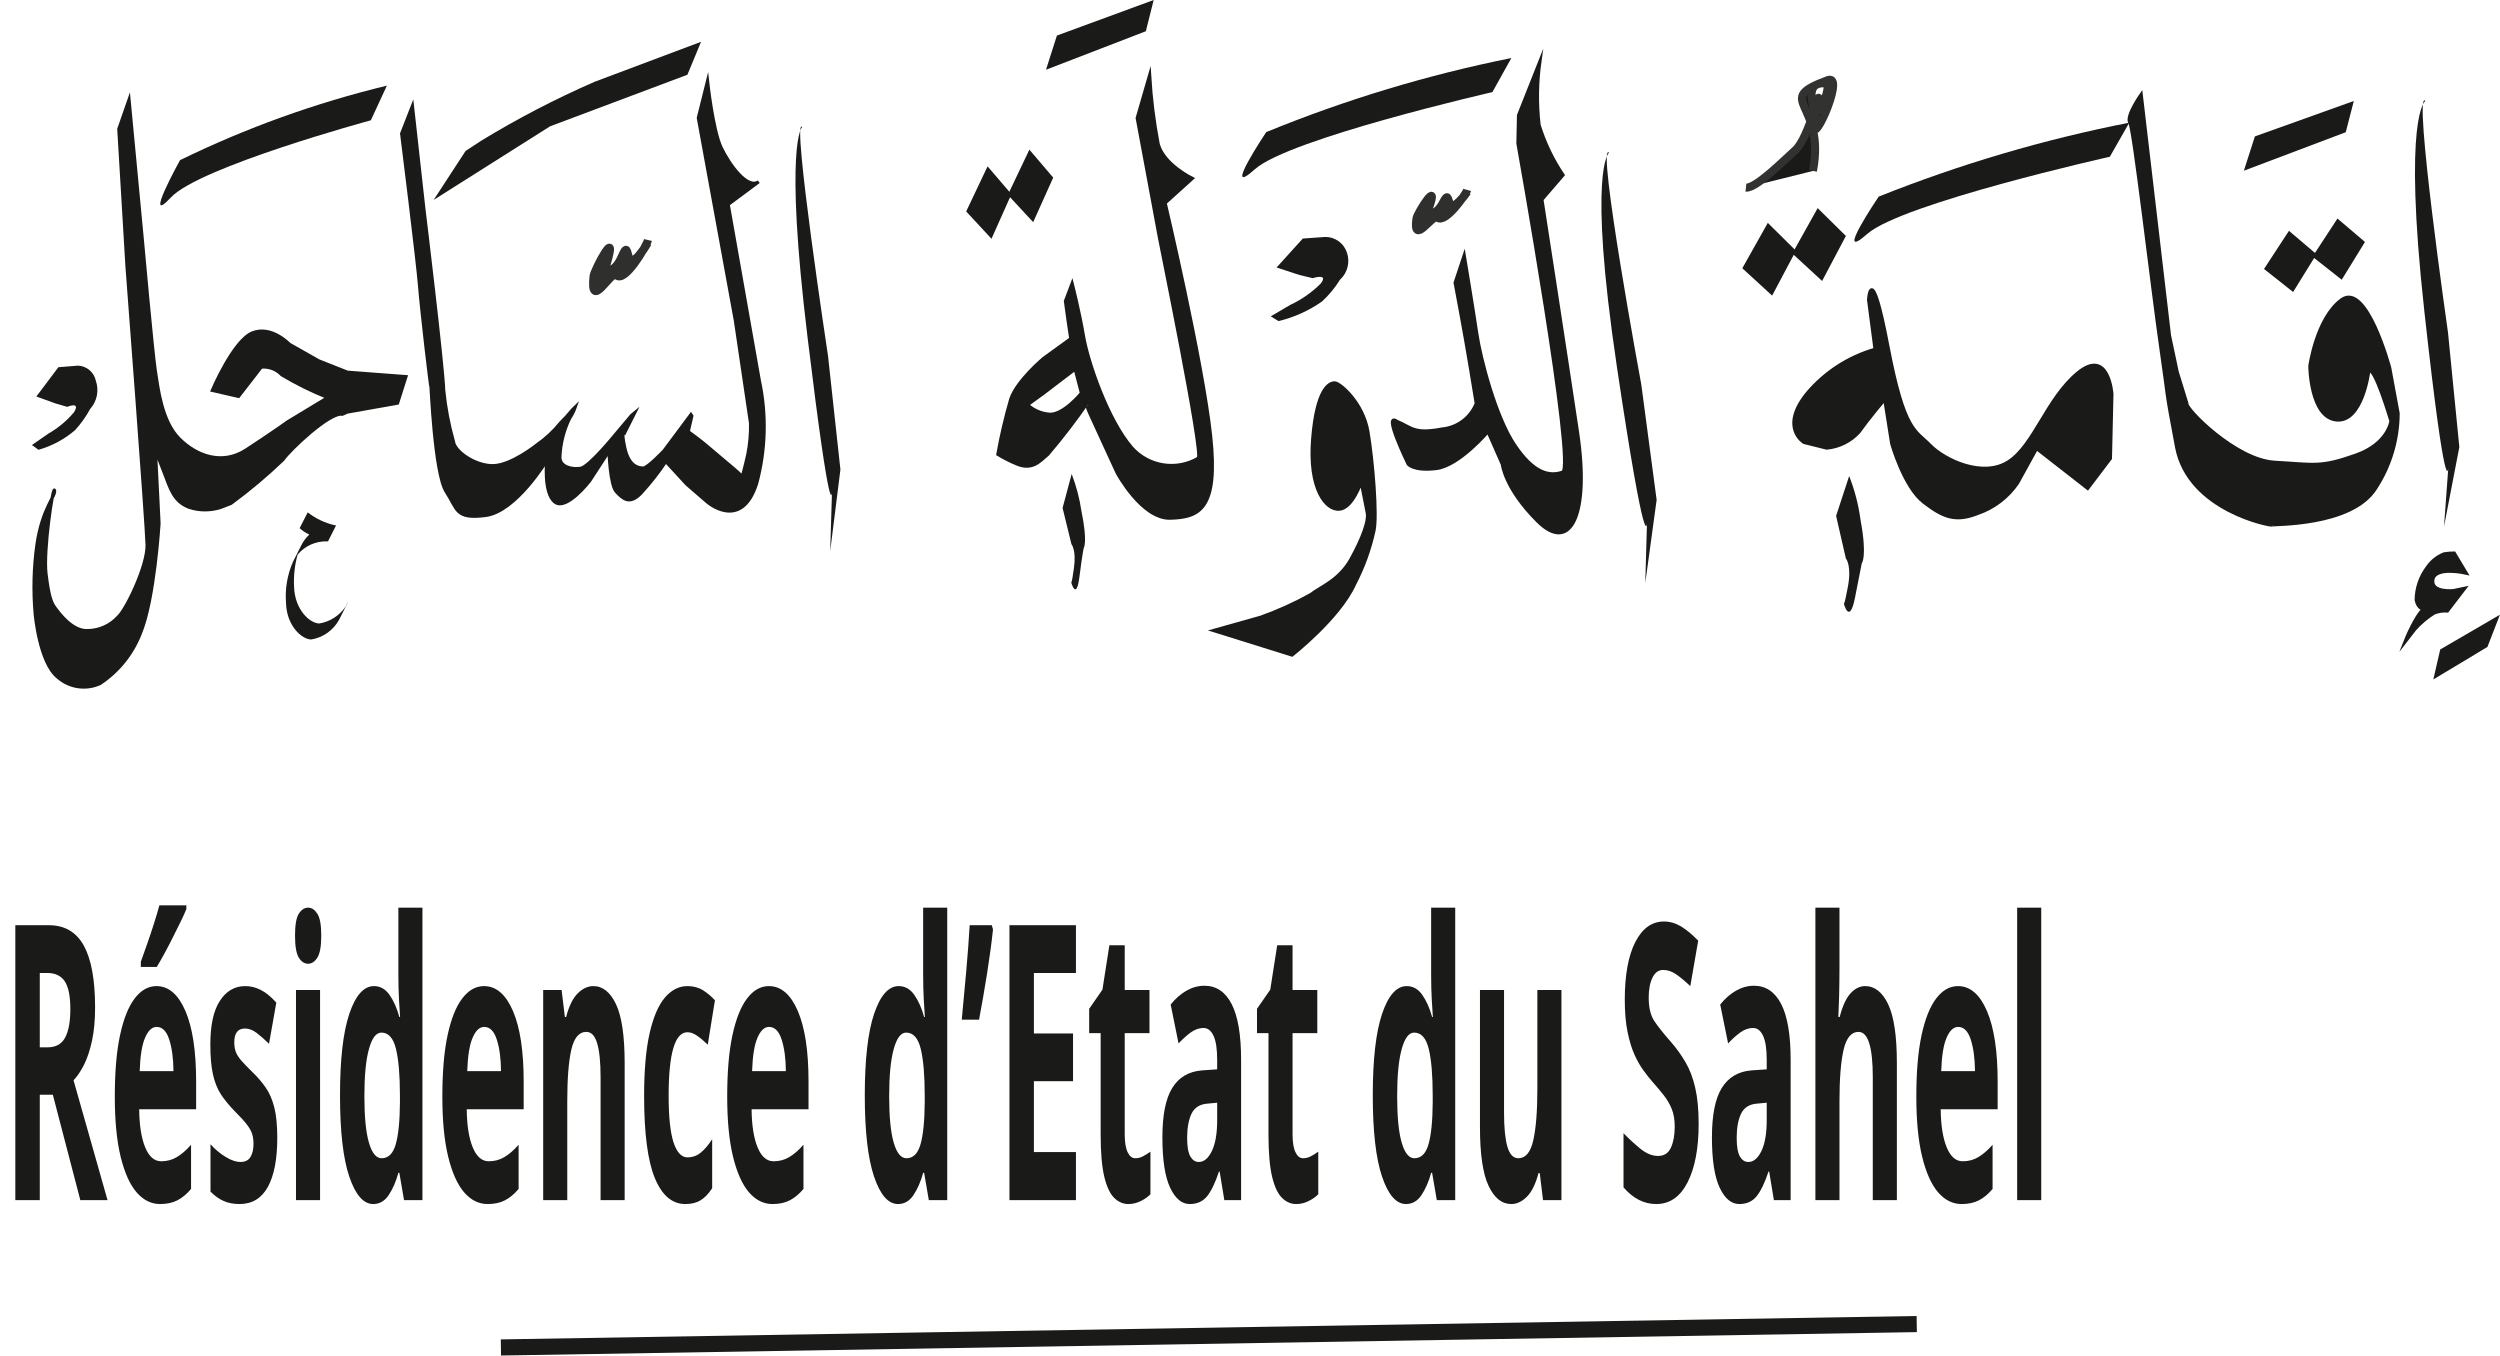
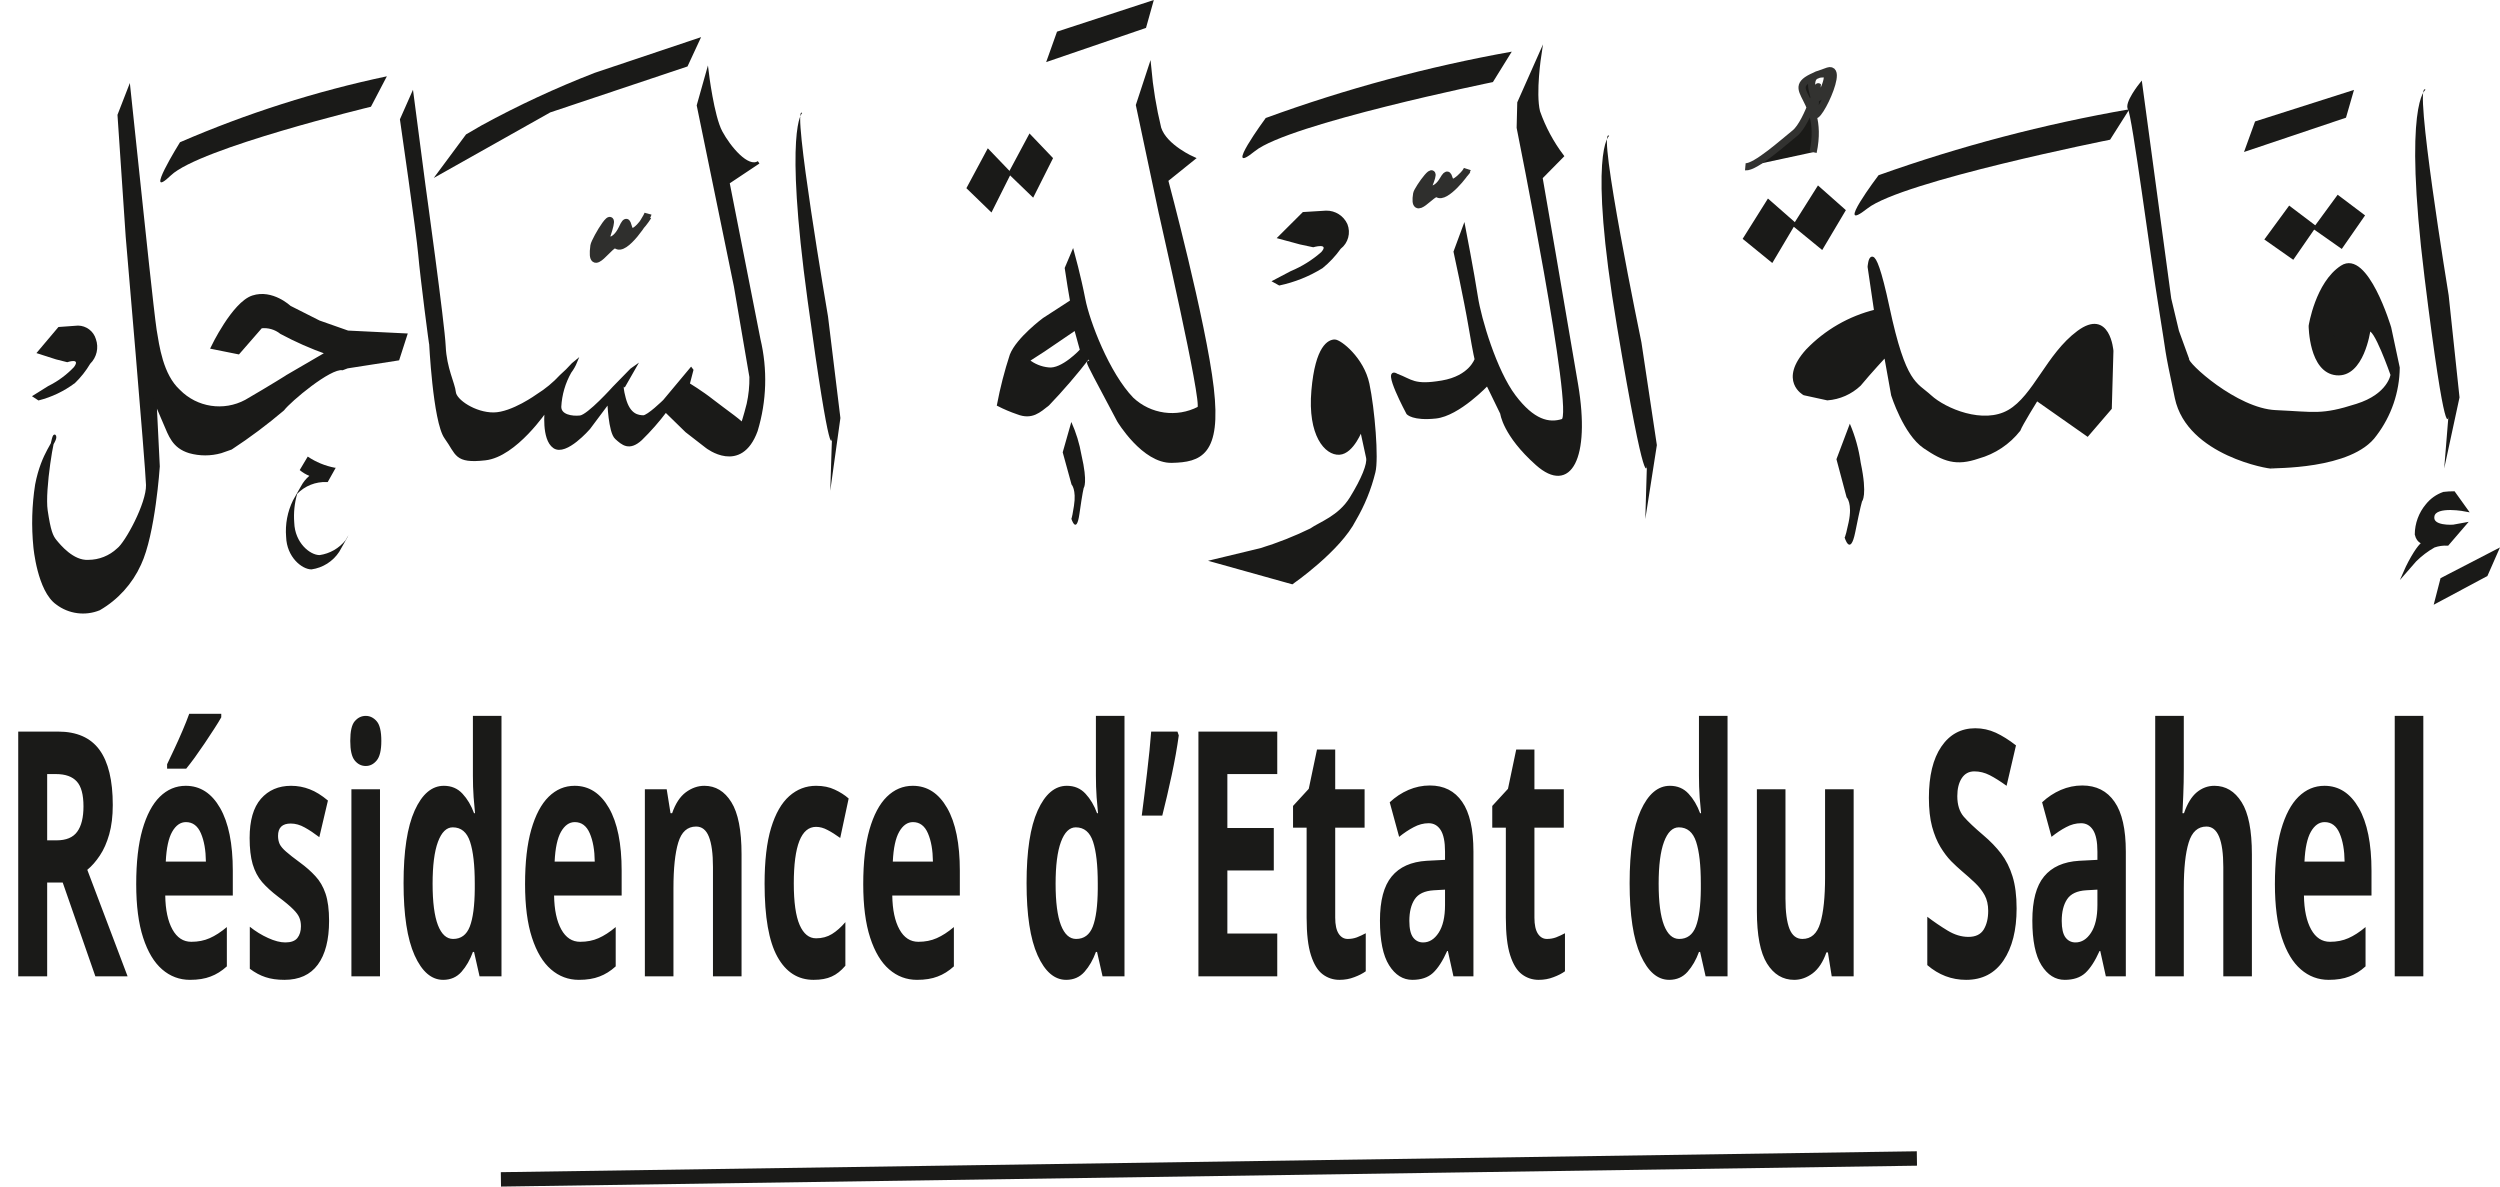
- <svg xmlns="http://www.w3.org/2000/svg" viewBox="0 0 220.1 119.34">
+ <svg xmlns="http://www.w3.org/2000/svg" viewBox="0 0 246.4 116.95">
  <defs>
-     <style>.cls-1{font-size:33.89px;font-family:ErasITC-Bold, Eras Bold ITC;font-weight:700;}.cls-1,.cls-2,.cls-3,.cls-4,.cls-5,.cls-6{fill:#1a1a18;}.cls-2,.cls-3,.cls-4,.cls-5{fill-rule:evenodd;}.cls-3,.cls-6{stroke:#1a1a18;}.cls-3,.cls-4,.cls-5,.cls-6{stroke-miterlimit:22.93;}.cls-3{stroke-width:0.28px;}.cls-4{stroke:#323230;}.cls-4,.cls-5{stroke-width:0.71px;}.cls-5{stroke:#2f2f2d;}.cls-6{stroke-width:1.42px;}</style>
+     <style>.cls-1{font-size:33.78px;font-family:ErasITC-Bold, Eras Bold ITC;font-weight:700;}.cls-1,.cls-2,.cls-3,.cls-4,.cls-5,.cls-6{fill:#1a1a18;}.cls-2,.cls-3,.cls-4,.cls-5{fill-rule:evenodd;}.cls-3,.cls-6{stroke:#1a1a18;}.cls-3,.cls-4,.cls-5,.cls-6{stroke-miterlimit:22.93;}.cls-3{stroke-width:0.28px;}.cls-4{stroke:#323230;}.cls-4,.cls-5{stroke-width:0.71px;}.cls-5{stroke:#2f2f2d;}.cls-6{stroke-width:1.42px;}</style>
  </defs>
  <g id="Layer_2" data-name="Layer 2">
    <g id="Plan_1" data-name="Plan 1">
-       <text class="cls-1" transform="matrix(0.42, 0, 0, 1, 0.07, 105.66)">Résidence d’Etat du Sahel</text>
-       <path class="cls-2" d="M133.06,5.11l-1.67,3s-17.92,4.1-20.91,6.79,1-3.27,1-3.27A118.33,118.33,0,0,1,133.06,5.11Z" />
-       <path class="cls-2" d="M70.62,11.18s-1.6,1.41.48,18.55,2.15,13.55,2.15,13.55l-.16,5.25.9-7.19-1.09-10S69.68,10.11,70.62,11.18Z" />
-       <path class="cls-2" d="M112.39,23.55,114.7,21l2-.14a2,2,0,0,1,1.87,1.34,2.24,2.24,0,0,1-.6,2.43,8.91,8.91,0,0,1-1.59,1.92,11.28,11.28,0,0,1-3.82,1.72l-.68-.42,1.7-1a9.41,9.41,0,0,0,2.69-1.88c.75-.95-.7-.48-.7-.48l-1.17-.28Z" />
-       <polygon class="cls-2" points="207.23 8.89 206.52 11.64 197.55 15.03 198.52 12.01 207.23 8.89" />
-       <path class="cls-3" d="M208.54,32.71s-.55,4.5-2.85,4.26-2.33-4.74-2.33-4.74.58-4.22,2.79-5.84,4.24,6,4.24,6l.74,4a12.16,12.16,0,0,1-2,6.63C207,46.37,200,46.13,200,46.22s-7.31-1.24-8.37-6.85-.65-3.68-1.39-8.76-2.37-19.24-2.73-19.81,1-2.49,1-2.49L191,29.54l.68,3.21.85,2.76c-.19.41,4.28,5,7.74,5.19s4,.49,7.14-.63c2.85-1,3.09-3,3.09-3S209,32,208.54,32.71Z" />
-       <path class="cls-3" d="M207.72,31.13s-.36,2.52-1.82,2.46-1.08-3.07-1.08-3.07.88-1.35,1.57-1.23S207.72,31.13,207.72,31.13Z" />
-       <polygon class="cls-3" points="201.55 20.53 203.76 22.41 201.85 25.5 199.51 23.65 201.55 20.53" />
-       <polygon class="cls-3" points="205.82 19.45 208.03 21.33 206.13 24.42 203.78 22.57 205.82 19.45" />
-       <path class="cls-2" d="M187.46,10.8l-1.71,3s-18.3,4.1-21.35,6.79,1-3.28,1-3.28A123.69,123.69,0,0,1,187.46,10.8Z" />
-       <path class="cls-4" d="M159.61,15.05c1.17-6.16-3.62-6.17,1.32-8,1.7-.62-1.92,7.23-1.12,3.2.1-.48-1.25-3.09.93-2.91.71.06-1.1,4.06-.67,1.55.25-1.46-.8,3.21-2,4.32-.88.78-3.47,3.4-4.36,3.31" />
-       <path class="cls-2" d="M161.65,45.42l.86,3.75s.53.59.18,2.48-.37,1.46-.37,1.46.51,2,1-.52.59-3,.59-3,.5-.56-.11-3.82a16.34,16.34,0,0,0-1-3.86Z" />
-       <path class="cls-3" d="M179.3,39.49,183.8,43l2-2.64.13-5.67s-.27-4.11-3-1.86-3.84,6.36-6.1,7.82-5.64-.14-6.92-1.46-2.26-1.13-3.72-8.8-1.68-4-1.68-4h0l.57,4.36a12.25,12.25,0,0,0-6,3.9c-2.42,3-.26,4.3-.26,4.3l2,.5a4.37,4.37,0,0,0,2.83-1.4c.87-1.22,2.28-2.89,2.28-2.89l.62,3.91s1.08,3.81,2.81,5.14,2.8,1.76,4.74,1a7,7,0,0,0,3.53-2.69C177.91,42,179.3,39.49,179.3,39.49Z" />
-       <path class="cls-3" d="M165.28,32l.24,2.09s-1.77,1.87-3.13,1.36-2-.79-2-.79Z" />
-       <polygon class="cls-3" points="155.67 19.85 157.94 22.1 155.98 25.8 153.57 23.59 155.67 19.85" />
-       <path class="cls-3" d="M184.89,39.27l-3.1-2.88a1.42,1.42,0,0,1,2.11-.76C185.43,36.45,184.89,39.27,184.89,39.27Z" />
-       <polygon class="cls-3" points="160.06 18.55 162.34 20.8 160.38 24.51 157.97 22.29 160.06 18.55" />
-       <path class="cls-5" d="M129.17,16.72c-.12.43-1.94,3-2.62,2.44-.41-.38-2.21,2.64-1.84.06.06-.44,2.1-3.67,1.06-.82-.18.52.66.63,1.27-.56.87-1.71-.08,2,2.13-.94,0,0-1.2,1.84-1.8,1.18-.76-.82.11,1-.17.87a2.36,2.36,0,0,0-2.24.75.7.7,0,0,1,.31-.94c.2-.08.93-1.91.17-.22-.42.94.82,1-.5,1-.12,0,.3.83.47-.27.26-1.68.92.66,1.81-.8.07-.13.46,0,.49-.25" />
-       <path class="cls-2" d="M141.66,13.44s-1.9,1.46.69,18.84S145,46,145,46l-.15,5.33,1-7.32L144.5,33.86S140.53,12.38,141.66,13.44Z" />
-       <path class="cls-3" d="M135.57,5.41l-1.88,4.74-.05,2.48s5.11,28.53,3.93,28.94-2.57.08-4.23-2.4-3-7.59-3.33-9.83-1.1-6.86-1.1-6.86l-.8,2.41s.87,4.58,1.34,7.47.52,3.16.52,3.16a3.59,3.59,0,0,1-3,2.25c-2.51.48-2.67-.13-4-.68-1.26-.87,1,3.76,1,3.76s.45.64,2.47.4S131,38,131,38l1.27,2.89s.21,2.11,3.11,5,4.59-.58,3.5-7.86-3.13-20.46-3.13-20.46l1.86-2.16a16.9,16.9,0,0,1-2.11-4.4A22.3,22.3,0,0,1,135.57,5.41Z" />
-       <path class="cls-2" d="M93.55,44.72l.78,3.19s.44.5.22,2.1-.25,1.24-.25,1.24.46,1.69.73-.44.38-2.56.38-2.56.37-.48-.2-3.25a15.17,15.17,0,0,0-.86-3.27Z" />
-       <polygon class="cls-2" points="101.57 0 100.88 2.75 92.09 6.14 93.05 3.13 101.57 0" />
-       <polygon class="cls-3" points="86.98 14.9 88.88 17.12 87.25 20.77 85.23 18.59 86.98 14.9" />
-       <polygon class="cls-3" points="90.66 13.43 92.56 15.66 90.92 19.31 88.9 17.13 90.66 13.43" />
-       <path class="cls-3" d="M101.21,6.63l-1.09,3.76,2,10.75c0,.07,3.84,18.74,3.38,19.2a4.68,4.68,0,0,1-5.86-.92c-2.13-2.47-3.87-7.59-4.25-9.83s-1-4.64-1-4.64l-.59,1.56s.37,2.88.83,5.49a11.85,11.85,0,0,0,1.79,4.42c.78,1.8-1.79-2.79-.07.85l2,4.35s2.18,4.08,4.69,4,4.25-.72,3.54-7.27-4-20.48-4-20.48l2.39-2.16s-2.49-1.2-3-3A47.53,47.53,0,0,1,101.21,6.63Z" />
-       <path class="cls-3" d="M95.83,35.33A56.51,56.51,0,0,1,92.25,40c-.75.66-1.41,1.4-2.72.85A12.11,12.11,0,0,1,87.85,40,46.6,46.6,0,0,1,89,35.1c.57-1.62,2.88-3.55,2.88-3.55l2.54-1.84.23,2.79-2.81,2.14-1.38,1a3.24,3.24,0,0,0,1.83.82c1.25.2,2.92-1.85,2.92-1.85l-.56-2.15Z" />
-       <path class="cls-3" d="M119.84,42.43s-.76,2.31-1.93,2.4-2.7-1.78-2.34-6.2,1.46-4.92,1.93-4.92S120,35.46,120.43,38s.83,7.42.53,8.73a18.86,18.86,0,0,1-1.7,4.69c-1.35,3-5.51,6.25-5.51,6.25l-6.91-2.16L111,54.34a29.36,29.36,0,0,0,4.41-2c.78-.63,2.49-1.23,3.53-3.11s1.57-3.39,1.44-4.05Z" />
-       <path class="cls-3" d="M119.81,41.25s-1.43.42-1.84.21a4,4,0,0,1-1.47-2.29c0-.71-.06-1.05.41-1.55s1.82,1.59,1.82,1.59Z" />
-       <path class="cls-5" d="M57.05,21.13c-.13.55-2.08,3.86-2.79,3.09-.45-.47-2.36,3.34-2,.08.07-.56,2.24-4.64,1.13-1-.2.65.71.8,1.35-.71.93-2.17-.08,2.56,2.28-1.19,0,0-1.29,2.33-1.92,1.5-.82-1.05.11,1.2-.19,1.1-1.37-.49-2.35,1-2.39.94s-.2-.95.33-1.18c.22-.1,1-2.43.19-.29-.45,1.2.87,1.31-.53,1.28-.13,0,.31,1,.49-.35.28-2.12,1,.84,1.93-1,.08-.16.5,0,.52-.3" />
-       <path class="cls-2" d="M60.52,6.58l1.2-2.9L52.35,7.2a81.93,81.93,0,0,0-10,5.2c-4,2.62-1.36.89-1.36.89L38.18,17.6l10.25-6.48Z" />
-       <path class="cls-3" d="M64.11,18l2.69-2c-1,.7-2.58-1.48-3.31-3s-1.2-5.86-1.2-5.86l-.81,3.24,3.27,17.88,1.33,9A12.73,12.73,0,0,1,65.84,40c-.27,1.24-.53,2.09-.53,2.09.5.08-1.65-1.58-2.6-2.42S60.59,38,60.59,38l.32-1.38-.08-.12-2.36,3.17S57,41.23,56.62,41.21,55.37,41.12,55,39.4s0-1.31,0-1.31l.88-1.75-.28.23-1.48,1.76s-2.26,2.78-3,2.9-1.8-.1-1.83-.95a8.57,8.57,0,0,1,.86-3.45,4.31,4.31,0,0,0,.5-1l-.25.24a12.59,12.59,0,0,1-1.05,1.16,9.91,9.91,0,0,1-2.06,1.92S45,41,43.38,41,40,39.71,39.92,38.87a25.9,25.9,0,0,1-.86-4.54c-.06-2.15-1.75-16-1.75-16l-1-9-.95,2.43S36.77,23,36.94,25.18s1,9.24,1,8.83.31,7.69,1.34,9.27.8,2.44,3.47,2.1,5.39-4.85,5.39-4.85-.31,2.87.71,3.67,3.06-1.86,3.06-1.86l1.71-2.63s.08,3,.65,3.59,1.14,1.18,2.16.12a23.46,23.46,0,0,0,2.19-2.79l1.84,2,1.79,1.55s3,2.64,4.36-1.6a19.3,19.3,0,0,0,.24-9.08Z" />
-       <path class="cls-2" d="M213.53,8.88s-2,1.21-.09,18.53,2.11,13.75,2.11,13.75l-.38,5.2,1.35-7-1-10.1S212.43,7.71,213.53,8.88Z" />
-       <path class="cls-3" d="M217.13,50.46s-2.73-.63-2.94.56S216,52,216,52l1-.21-1.53,2a2.58,2.58,0,0,0-1.19.19,7.83,7.83,0,0,0-1.67,1.41l-.89,1.15a15,15,0,0,1,.9-1.9c.57-1,.79-1,.79-1s-.52,0-.69-.82a4.89,4.89,0,0,1,1-2.9,3.19,3.19,0,0,1,1.47-1.16,5.78,5.78,0,0,1,.88-.07Z" />
-       <polygon class="cls-3" points="219.82 54.44 214.96 57.27 214.44 59.53 218.88 56.86 219.82 54.44" />
-       <path class="cls-2" d="M34.06,7.54l-1.41,3.05s-15.09,4.1-17.6,6.79.8-3.28.8-3.28A89.28,89.28,0,0,1,34.06,7.54Z" />
-       <path class="cls-2" d="M3.2,34.91l1.94-2.58,1.73-.14a1.68,1.68,0,0,1,1.57,1.34A2.48,2.48,0,0,1,7.94,36,9.21,9.21,0,0,1,6.6,37.88,8.6,8.6,0,0,1,3.39,39.6l-.58-.42,1.44-1a8.34,8.34,0,0,0,2.26-1.88c.63-1-.59-.48-.59-.48l-1-.29Z" />
-       <path class="cls-3" d="M23,32.32,21,34.9l-2.31-.53s1.86-4.38,3.53-5.06,3.26,1,3.26,1l2.58,1.46,2.53,1,5.15.39L35,35.49l-4.43.79-.43.19c-1.1-.22-4.64,3.14-5.23,4a46,46,0,0,1-4.58,3.85l-.9.35a4.52,4.52,0,0,1-2.76,0C15.29,44.15,15,43,14.52,41.78l-.84-2.18L14,46.08s-.4,6.7-1.64,9.67A9.34,9.34,0,0,1,8.8,60.18a3.44,3.44,0,0,1-3.7-.55c-1.63-1.28-2-5.58-2-5.58a27.08,27.08,0,0,1,.16-6.15c.47-3.17,1.67-4.25,1.54-4.73s-1,5.33-.75,7.35.46,2.54.8,3,1.52,2.09,2.89,2a3.66,3.66,0,0,0,2.63-1.17c.7-.58,2.62-4.52,2.58-6.37s-1.77-24.54-1.77-24.54l-.72-12.08.9-2.58,1.18,12.44s.86,9.59,1.13,11.4c.24,1.55.56,4.45,2.1,6s3.81,2.35,5.89,1,3.95-2.67,3.58-2.43L28.86,35a27.72,27.72,0,0,1-4.05-2A2.19,2.19,0,0,0,23,32.32Z" />
-       <path class="cls-2" d="M27.09,45.11a6.11,6.11,0,0,0,2.42,1.14h.08l-.71,1.41a.11.11,0,0,1-.08,0,3.26,3.26,0,0,0-2.6,1.17,8.88,8.88,0,0,0-.31,2.84c.06,2,1.39,3.22,2.23,3.22a3.47,3.47,0,0,0,2.3-1.48l.25-.51-.11.26-.71,1.41a3.43,3.43,0,0,1-2.44,1.73c-.84,0-2.18-1.21-2.23-3.22a7.57,7.57,0,0,1,.61-3.61l.71-1.41a3.43,3.43,0,0,1,.73-1,3.17,3.17,0,0,1-.85-.56Z" />
-       <line class="cls-6" x1="44.1" y1="118.63" x2="168.75" y2="116.57" />
+       <text class="cls-1" transform="matrix(0.56, 0, 0, 1, 0.09, 96.23)">Résidence d’Etat du Sahel</text>
+       <path class="cls-2" d="M149,5.09l-1.86,3S127,12.21,123.69,14.89s1.06-3.26,1.06-3.26A145.56,145.56,0,0,1,149,5.09Z" />
+       <path class="cls-2" d="M79.06,11.14s-1.79,1.41.54,18.49S82,43.14,82,43.14l-.17,5.23,1-7.17-1.22-10S78,10.08,79.06,11.14Z" />
+       <path class="cls-2" d="M125.83,23.47l2.58-2.57,2.3-.14a2.26,2.26,0,0,1,2.09,1.33,2.09,2.09,0,0,1-.66,2.43,9.67,9.67,0,0,1-1.79,1.91,13.29,13.29,0,0,1-4.27,1.71l-.76-.42,1.9-1a10.83,10.83,0,0,0,3-1.87c.84-.95-.79-.48-.79-.48l-1.31-.28Z" />
+       <polygon class="cls-2" points="232.01 8.86 231.22 11.6 221.17 14.98 222.26 11.97 232.01 8.86" />
+       <path class="cls-3" d="M233.48,32.6s-.62,4.49-3.2,4.25-2.6-4.73-2.6-4.73.65-4.21,3.12-5.82,4.74,6,4.74,6l.84,3.94a11.13,11.13,0,0,1-2.26,6.6c-2.35,3.36-10.21,3.12-10.26,3.2s-8.19-1.23-9.37-6.82-.73-3.67-1.56-8.74-2.66-19.17-3.06-19.73S211,8.28,211,8.28l2.86,21.17.76,3.19,1,2.75c-.22.41,4.79,5,8.66,5.17s4.51.5,8-.62c3.2-1,3.47-3,3.47-3S234,31.91,233.48,32.6Z" />
+       <path class="cls-3" d="M232.56,31s-.41,2.51-2,2.45-1.22-3.06-1.22-3.06,1-1.35,1.76-1.23S232.56,31,232.56,31Z" />
+       <polygon class="cls-3" points="225.65 20.46 228.12 22.33 225.99 25.41 223.37 23.57 225.65 20.46" />
+       <polygon class="cls-3" points="230.43 19.39 232.91 21.26 230.77 24.34 228.15 22.5 230.43 19.39" />
+       <path class="cls-2" d="M209.87,10.77l-1.9,3s-20.5,4.09-23.91,6.77,1.09-3.27,1.09-3.27A150.07,150.07,0,0,1,209.87,10.77Z" />
+       <path class="cls-4" d="M178.7,15c1.3-6.14-4.06-6.15,1.47-8,1.91-.62-2.15,7.2-1.25,3.19.11-.48-1.4-3.08,1-2.9.8.06-1.23,4-.75,1.54.28-1.45-.9,3.2-2.27,4.3-1,.79-3.88,3.4-4.88,3.31" />
+       <path class="cls-2" d="M181,45.26l1,3.75s.6.59.2,2.47-.41,1.45-.41,1.45.57,2,1.07-.51.66-3,.66-3,.56-.56-.13-3.82a15,15,0,0,0-1.07-3.84Z" />
+       <path class="cls-3" d="M200.74,39.36l5,3.51L208,40.24l.16-5.65s-.31-4.1-3.33-1.86-4.3,6.34-6.83,7.8-6.31-.14-7.75-1.46-2.53-1.13-4.16-8.77-1.88-4-1.88-4h0l.64,4.35a14,14,0,0,0-6.73,3.88c-2.71,3-.3,4.29-.3,4.29l2.29.5a5.2,5.2,0,0,0,3.17-1.4c1-1.21,2.55-2.88,2.55-2.88l.7,3.9s1.2,3.8,3.14,5.12,3.14,1.75,5.31,1A7.76,7.76,0,0,0,199,42.38C199.19,41.85,200.74,39.36,200.74,39.36Z" />
+       <path class="cls-3" d="M185,31.93l.27,2.09s-2,1.86-3.5,1.36-2.2-.8-2.2-.8Z" />
+       <polygon class="cls-3" points="174.28 19.78 176.83 22.02 174.64 25.71 171.94 23.51 174.28 19.78" />
+       <path class="cls-3" d="M207,39.13l-3.48-2.86a1.64,1.64,0,0,1,2.37-.76C207.61,36.33,207,39.13,207,39.13Z" />
+       <polygon class="cls-3" points="179.21 18.49 181.75 20.74 179.56 24.43 176.86 22.22 179.21 18.49" />
+       <path class="cls-5" d="M144.62,16.66c-.14.44-2.18,3-2.93,2.44-.47-.38-2.48,2.62-2.06,0,.06-.43,2.35-3.65,1.18-.81-.21.51.74.63,1.42-.56,1-1.71-.09,2,2.39-.94,0,0-1.35,1.83-2,1.19-.85-.83.12.94-.19.86a2.84,2.84,0,0,0-2.51.74.65.65,0,0,1,.35-.93c.22-.08,1-1.91.19-.23-.47.94.92,1-.56,1-.13,0,.33.82.52-.27.3-1.68,1,.66,2-.81.08-.12.52,0,.55-.24" />
+       <path class="cls-2" d="M158.6,13.39s-2.13,1.46.77,18.78,2.95,13.68,2.95,13.68l-.16,5.31,1.14-7.29-1.52-10.12S157.34,12.33,158.6,13.39Z" />
+       <path class="cls-3" d="M151.78,5.39l-2.1,4.73-.06,2.47S155.34,41,154,41.43s-2.89.08-4.75-2.39-3.39-7.57-3.73-9.8-1.23-6.84-1.23-6.84l-.89,2.41s1,4.56,1.49,7.45.59,3.14.59,3.14-.54,1.76-3.35,2.24-3-.13-4.46-.67c-1.41-.87,1.07,3.75,1.07,3.75s.51.63,2.77.39,5.09-3.25,5.09-3.25L148,40.74s.23,2.11,3.48,5,5.14-.58,3.92-7.83-3.5-20.4-3.5-20.4L154,15.38A16.12,16.12,0,0,1,151.65,11C151.2,9.16,151.78,5.39,151.78,5.39Z" />
+       <path class="cls-2" d="M104.74,44.58l.87,3.17s.49.5.24,2.1-.27,1.24-.27,1.24.51,1.68.81-.45.42-2.55.42-2.55.42-.48-.22-3.24a13.49,13.49,0,0,0-1-3.26Z" />
+       <polygon class="cls-2" points="113.72 0 112.95 2.75 103.11 6.12 104.18 3.12 113.72 0" />
+       <polygon class="cls-3" points="97.39 14.85 99.51 17.06 97.68 20.71 95.42 18.52 97.39 14.85" />
+       <polygon class="cls-3" points="101.5 13.39 103.62 15.61 101.79 19.25 99.53 17.07 101.5 13.39" />
+       <path class="cls-3" d="M113.32,6.61l-1.23,3.75,2.27,10.71c0,.07,4.3,18.68,3.79,19.14a5.72,5.72,0,0,1-6.56-.92c-2.38-2.47-4.33-7.57-4.76-9.8s-1.09-4.62-1.09-4.62l-.66,1.56s.41,2.87.94,5.46a11.25,11.25,0,0,0,2,4.41c.88,1.8-2-2.79-.08.84l2.3,4.34s2.44,4.06,5.25,4,4.76-.72,4-7.25S115,17.77,115,17.77l2.67-2.15s-2.78-1.2-3.36-3A41.14,41.14,0,0,1,113.32,6.61Z" />
+       <path class="cls-3" d="M107.29,35.21a58.15,58.15,0,0,1-4,4.65c-.84.65-1.58,1.4-3,.84a14.2,14.2,0,0,1-1.89-.8A39.65,39.65,0,0,1,99.66,35c.63-1.62,3.22-3.54,3.22-3.54l2.84-1.84L106,32.4l-3.13,2.13-1.55,1a3.8,3.8,0,0,0,2,.82c1.39.2,3.26-1.84,3.26-1.84L106,32.4Z" />
+       <path class="cls-3" d="M134.17,42.29s-.85,2.31-2.16,2.39-3-1.78-2.62-6.18,1.63-4.9,2.16-4.9,2.75,1.74,3.28,4.24.93,7.39.59,8.69a17.44,17.44,0,0,1-1.9,4.68c-1.51,3-6.17,6.23-6.17,6.23l-7.73-2.16,4.65-1.12a34.56,34.56,0,0,0,4.94-1.95c.88-.63,2.79-1.23,3.95-3.11s1.76-3.37,1.62-4Z" />
+       <path class="cls-3" d="M134.14,41.11a5.56,5.56,0,0,1-2.07.21c-.46-.21-1.67-1.58-1.64-2.28s-.06-1,.46-1.54,2,1.58,2,1.58Z" />
+       <path class="cls-5" d="M63.87,21.06c-.15.55-2.32,3.84-3.13,3.08-.49-.47-2.64,3.33-2.2.08.08-.56,2.51-4.63,1.27-1-.22.65.79.8,1.51-.7,1-2.17-.09,2.55,2.55-1.19,0,0-1.44,2.32-2.15,1.5-.91-1.05.12,1.19-.21,1.09a2.75,2.75,0,0,0-2.67.94.9.9,0,0,1,.37-1.18c.24-.1,1.11-2.42.2-.29-.5,1.19,1,1.3-.59,1.28-.15,0,.35,1,.55-.35.32-2.12,1.11.84,2.16-1,.09-.16.56,0,.59-.31" />
+       <path class="cls-2" d="M67.76,6.55,69.1,3.66,58.61,7.18a94.55,94.55,0,0,0-11.15,5.18l-1.53.89-3.18,4.29,11.48-6.46Z" />
+       <path class="cls-3" d="M71.77,18l3-2c-1.08.71-2.89-1.47-3.71-3s-1.34-5.84-1.34-5.84l-.91,3.23,3.66,17.82L74,37.15a11.48,11.48,0,0,1-.27,2.67c-.31,1.24-.6,2.09-.6,2.09.56.08-1.85-1.57-2.91-2.41s-2.38-1.64-2.38-1.64l.36-1.38-.09-.12-2.64,3.16s-1.6,1.57-2.07,1.55S62,41,61.54,39.27s0-1.3,0-1.3l1-1.75-.31.22L60.51,38.2S58,41,57.18,41.09s-2-.1-2-1a7.79,7.79,0,0,1,1-3.43,4.48,4.48,0,0,0,.57-1l-.29.24a13.35,13.35,0,0,1-1.17,1.16,11.19,11.19,0,0,1-2.31,1.91s-2.49,1.81-4.33,1.82-3.78-1.29-3.86-2.13-.91-2.37-1-4.52-2-15.91-2-15.91L40.63,9.36l-1.07,2.42s1.61,11.11,1.8,13.31,1.1,9.22,1.08,8.81.35,7.66,1.5,9.24.9,2.43,3.89,2.09,6-4.84,6-4.84-.35,2.87.79,3.66,3.42-1.85,3.42-1.85L60,39.58s.09,3,.73,3.58,1.28,1.17,2.43.12a24.25,24.25,0,0,0,2.45-2.79l2.05,2,2,1.55s3.34,2.63,4.88-1.6a17.25,17.25,0,0,0,.27-9Z" />
+       <path class="cls-2" d="M239.06,8.85s-2.23,1.2-.1,18.47S241.32,41,241.32,41l-.42,5.17,1.51-7-1.07-10.07S237.83,7.68,239.06,8.85Z" />
+       <path class="cls-3" d="M243.09,50.29s-3.05-.62-3.29.56,2,1,2,1l1.15-.21-1.72,2a3.44,3.44,0,0,0-1.34.19,8.64,8.64,0,0,0-1.86,1.41c-.3.33-1,1.14-1,1.14a14.33,14.33,0,0,1,1-1.89c.64-1,.89-1,.89-1s-.59,0-.78-.82a4.53,4.53,0,0,1,1.06-2.88,3.62,3.62,0,0,1,1.65-1.17,8.54,8.54,0,0,1,1-.06Z" />
+       <polygon class="cls-3" points="246.11 54.26 240.66 57.08 240.08 59.33 245.05 56.67 246.11 54.26" />
+       <path class="cls-2" d="M38.13,7.52l-1.57,3s-16.9,4.08-19.71,6.76.89-3.26.89-3.26A106.92,106.92,0,0,1,38.13,7.52Z" />
+       <path class="cls-2" d="M3.59,34.8l2.17-2.57,1.93-.14a1.86,1.86,0,0,1,1.76,1.33,2.32,2.32,0,0,1-.56,2.43,9.09,9.09,0,0,1-1.5,1.9,10.09,10.09,0,0,1-3.6,1.72l-.64-.42,1.6-1a9,9,0,0,0,2.54-1.87c.7-.95-.66-.48-.66-.48l-1.11-.28Z" />
+       <path class="cls-3" d="M25.73,32.22,23.5,34.78l-2.59-.52s2.08-4.37,4-5,3.64,1,3.64,1l2.89,1.46,2.84,1L40,33l-.77,2.39-5,.78-.48.18c-1.23-.21-5.2,3.13-5.86,4a51.46,51.46,0,0,1-5.12,3.83l-1,.35a5.71,5.71,0,0,1-3.09,0c-1.6-.49-1.93-1.63-2.46-2.85l-.93-2.17.32,6.46s-.44,6.67-1.84,9.63a9.75,9.75,0,0,1-4,4.42,4.22,4.22,0,0,1-4.14-.55c-1.82-1.27-2.2-5.56-2.2-5.56a24.2,24.2,0,0,1,.17-6.13C4.21,44.59,5.55,43.51,5.4,43s-1.14,5.31-.84,7.32.52,2.54.9,3,1.7,2.09,3.24,2a4.29,4.29,0,0,0,2.94-1.17c.79-.58,2.94-4.51,2.89-6.35s-2-24.46-2-24.46l-.81-12,1-2.57,1.31,12.4s1,9.56,1.27,11.36c.26,1.54.62,4.43,2.34,6a5.56,5.56,0,0,0,6.6,1c2.33-1.35,4.43-2.66,4-2.41l4-2.33a32.42,32.42,0,0,1-4.53-2A2.68,2.68,0,0,0,25.73,32.22Z" />
+       <path class="cls-2" d="M30.33,45A7.2,7.2,0,0,0,33,46.1h.09l-.79,1.41h-.1a3.84,3.84,0,0,0-2.91,1.16A8,8,0,0,0,29,51.5c.06,2,1.55,3.21,2.5,3.21a4,4,0,0,0,2.56-1.47l.29-.51-.12.25-.8,1.41a3.92,3.92,0,0,1-2.73,1.73c-.94,0-2.44-1.21-2.5-3.21a6.88,6.88,0,0,1,.68-3.6l.8-1.41a3.4,3.4,0,0,1,.81-1,3.44,3.44,0,0,1-.95-.57Z" />
+       <line class="cls-6" x1="49.37" y1="116.24" x2="188.93" y2="114.18" />
    </g>
  </g>
</svg>
